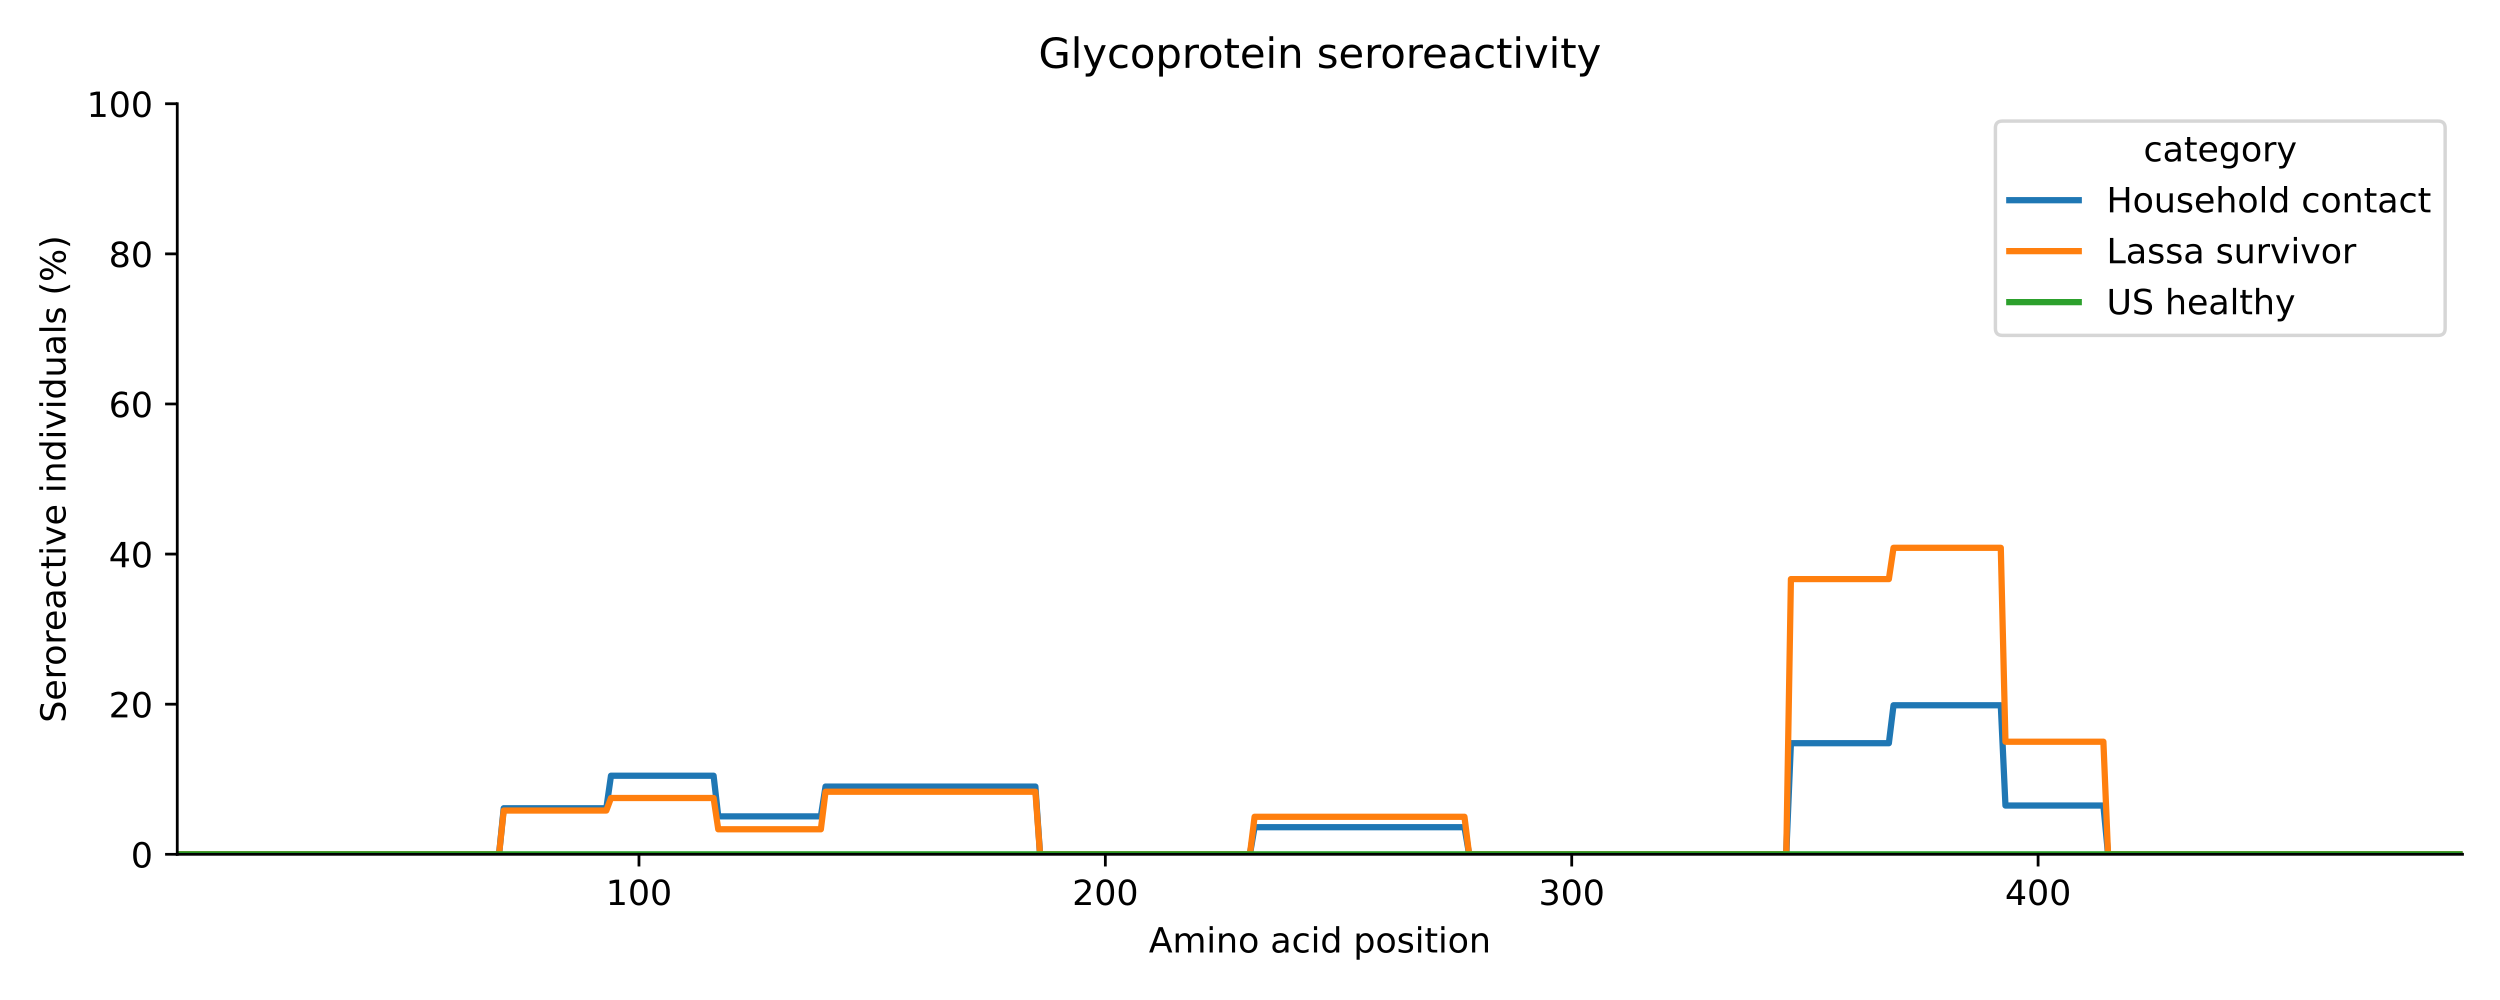
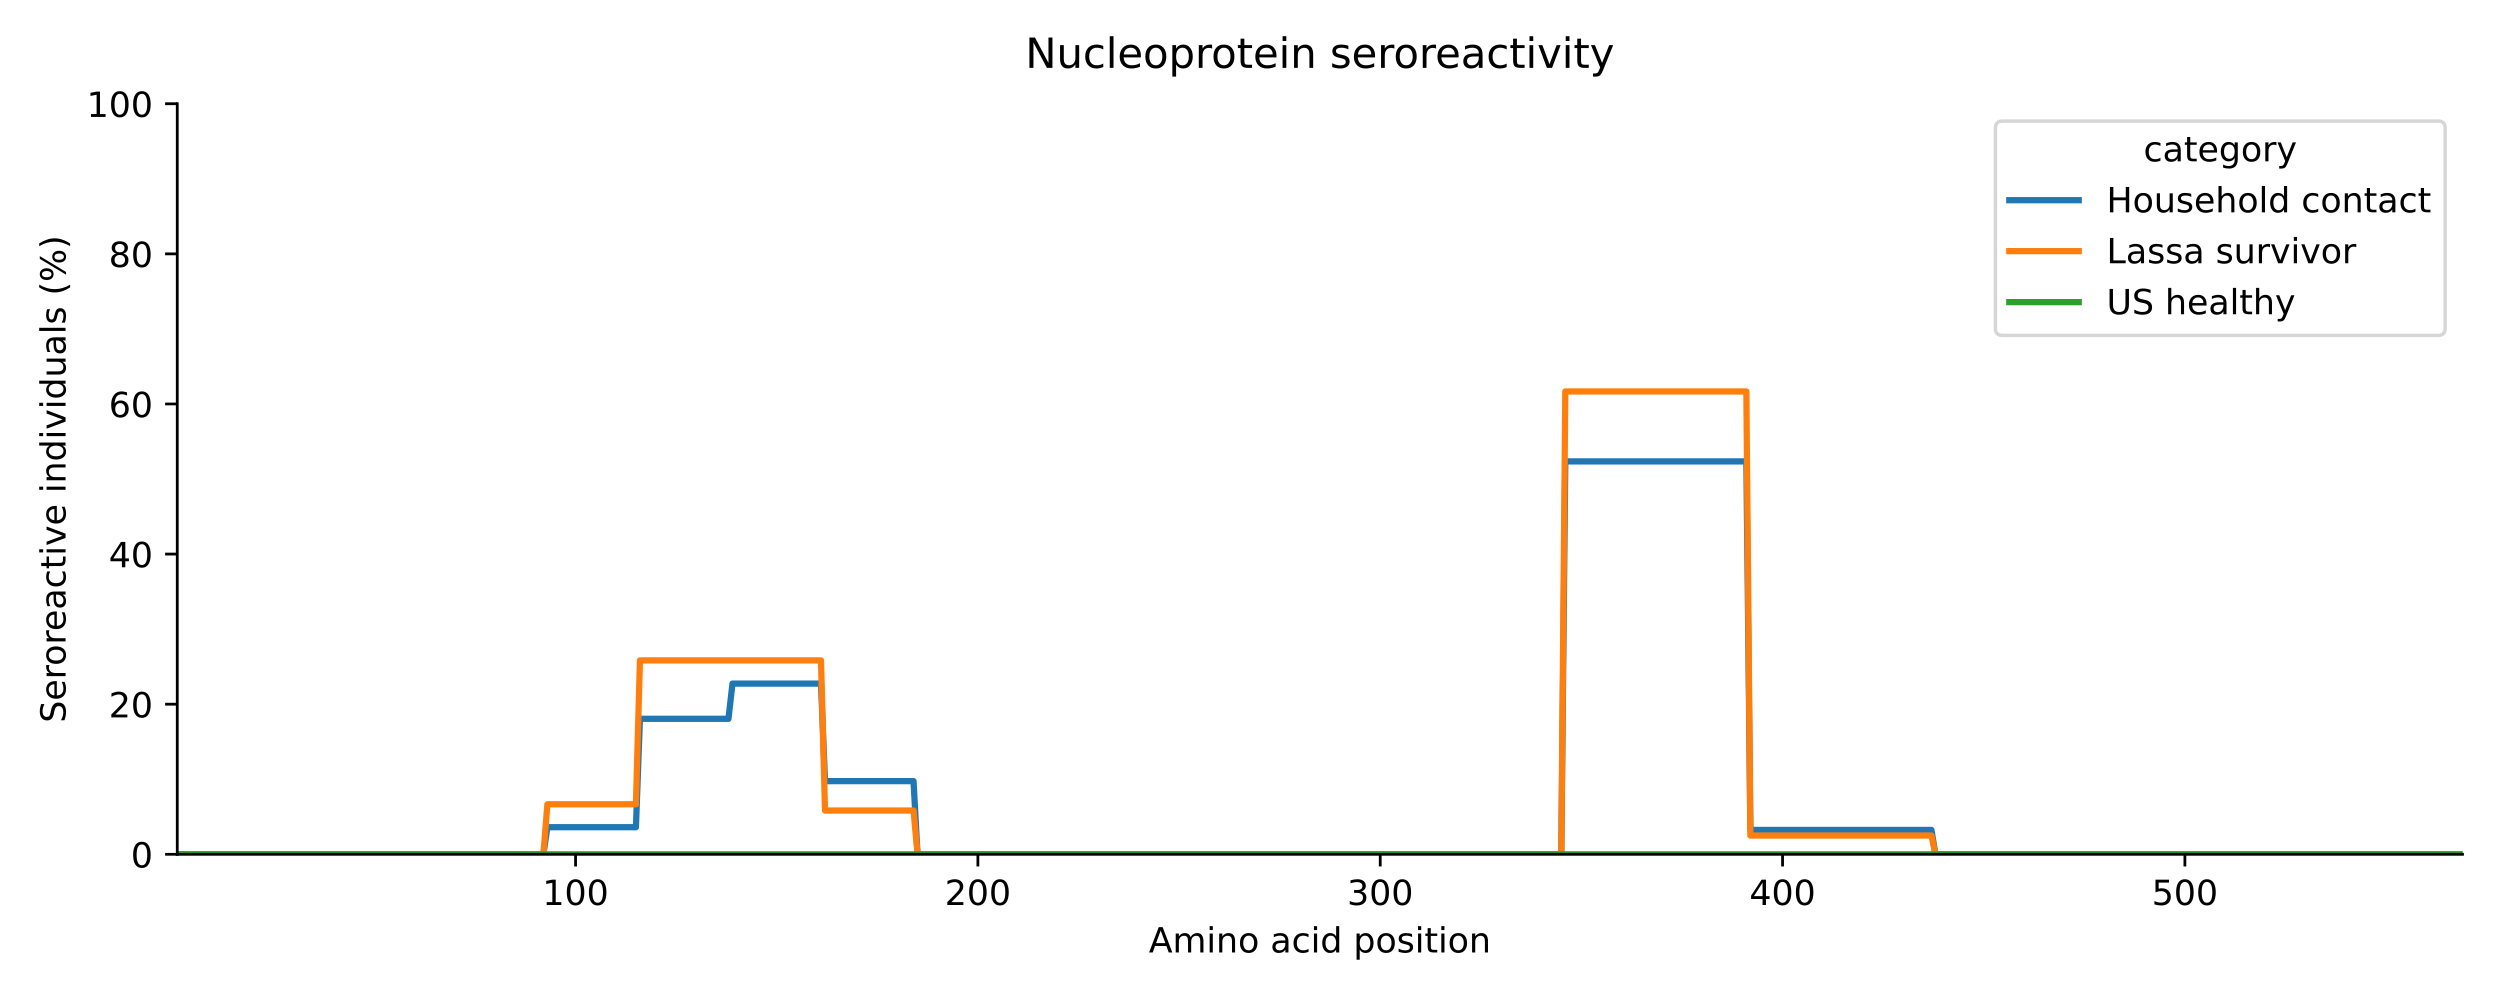
<svg xmlns="http://www.w3.org/2000/svg" xmlns:xlink="http://www.w3.org/1999/xlink" width="720pt" height="288pt" viewBox="0 0 720 288" version="1.1">
  <defs>
    <style type="text/css">*{stroke-linejoin: round; stroke-linecap: butt}</style>
  </defs>
  <g id="figure_1">
    <g id="patch_1">
      <path d="M 0 288  L 720 288  L 720 0  L 0 0  z " style="fill: #ffffff" />
    </g>
    <g id="axes_1">
      <g id="patch_2">
        <path d="M 51.05 246.04  L 709.2 246.04  L 709.2 29.875  L 51.05 29.875  z " style="fill: #ffffff" />
      </g>
      <g id="FillBetweenPolyCollection_1" />
      <g id="FillBetweenPolyCollection_2" />
      <g id="FillBetweenPolyCollection_3" />
      <g id="matplotlib.axis_1">
        <g id="xtick_1">
          <g id="line2d_1">
            <defs>
-               <path id="mcffb8d86e5" d="M 0 0  L 0 3.5  " style="stroke: #000000; stroke-width: 0.8" />
+               <path id="m5a6f7990df" d="M 0 0  L 0 3.5  " style="stroke: #000000; stroke-width: 0.8" />
            </defs>
            <g>
-               <use xlink:href="#mcffb8d86e5" x="184.023" y="246.04" style="stroke: #000000; stroke-width: 0.8" />
+               <use xlink:href="#m5a6f7990df" x="165.763" y="246.04" style="stroke: #000000; stroke-width: 0.8" />
            </g>
          </g>
          <g id="text_1">
-             <text style="font-size: 10px; font-family: 'DejaVu Sans', 'Bitstream Vera Sans', 'Computer Modern Sans Serif', 'Lucida Grande', 'Verdana', 'Geneva', 'Lucid', 'Arial', 'Helvetica', 'Avant Garde', sans-serif; text-anchor: middle" x="184.023" y="260.638" transform="rotate(-0 184.0232 260.6384)">100</text>
+             <text style="font-size: 10px; font-family: 'DejaVu Sans', 'Bitstream Vera Sans', 'Computer Modern Sans Serif', 'Lucida Grande', 'Verdana', 'Geneva', 'Lucid', 'Arial', 'Helvetica', 'Avant Garde', sans-serif; text-anchor: middle" x="165.763" y="260.638" transform="rotate(-0 165.7628 260.6384)">100</text>
          </g>
        </g>
        <g id="xtick_2">
          <g id="line2d_2">
            <g>
-               <use xlink:href="#mcffb8d86e5" x="318.339" y="246.04" style="stroke: #000000; stroke-width: 0.8" />
+               <use xlink:href="#m5a6f7990df" x="281.634" y="246.04" style="stroke: #000000; stroke-width: 0.8" />
            </g>
          </g>
          <g id="text_2">
-             <text style="font-size: 10px; font-family: 'DejaVu Sans', 'Bitstream Vera Sans', 'Computer Modern Sans Serif', 'Lucida Grande', 'Verdana', 'Geneva', 'Lucid', 'Arial', 'Helvetica', 'Avant Garde', sans-serif; text-anchor: middle" x="318.339" y="260.638" transform="rotate(-0 318.3395 260.6384)">200</text>
+             <text style="font-size: 10px; font-family: 'DejaVu Sans', 'Bitstream Vera Sans', 'Computer Modern Sans Serif', 'Lucida Grande', 'Verdana', 'Geneva', 'Lucid', 'Arial', 'Helvetica', 'Avant Garde', sans-serif; text-anchor: middle" x="281.634" y="260.638" transform="rotate(-0 281.6342 260.6384)">200</text>
          </g>
        </g>
        <g id="xtick_3">
          <g id="line2d_3">
            <g>
-               <use xlink:href="#mcffb8d86e5" x="452.656" y="246.04" style="stroke: #000000; stroke-width: 0.8" />
+               <use xlink:href="#m5a6f7990df" x="397.506" y="246.04" style="stroke: #000000; stroke-width: 0.8" />
            </g>
          </g>
          <g id="text_3">
-             <text style="font-size: 10px; font-family: 'DejaVu Sans', 'Bitstream Vera Sans', 'Computer Modern Sans Serif', 'Lucida Grande', 'Verdana', 'Geneva', 'Lucid', 'Arial', 'Helvetica', 'Avant Garde', sans-serif; text-anchor: middle" x="452.656" y="260.638" transform="rotate(-0 452.6558 260.6384)">300</text>
+             <text style="font-size: 10px; font-family: 'DejaVu Sans', 'Bitstream Vera Sans', 'Computer Modern Sans Serif', 'Lucida Grande', 'Verdana', 'Geneva', 'Lucid', 'Arial', 'Helvetica', 'Avant Garde', sans-serif; text-anchor: middle" x="397.506" y="260.638" transform="rotate(-0 397.5057 260.6384)">300</text>
          </g>
        </g>
        <g id="xtick_4">
          <g id="line2d_4">
            <g>
-               <use xlink:href="#mcffb8d86e5" x="586.972" y="246.04" style="stroke: #000000; stroke-width: 0.8" />
+               <use xlink:href="#m5a6f7990df" x="513.377" y="246.04" style="stroke: #000000; stroke-width: 0.8" />
            </g>
          </g>
          <g id="text_4">
-             <text style="font-size: 10px; font-family: 'DejaVu Sans', 'Bitstream Vera Sans', 'Computer Modern Sans Serif', 'Lucida Grande', 'Verdana', 'Geneva', 'Lucid', 'Arial', 'Helvetica', 'Avant Garde', sans-serif; text-anchor: middle" x="586.972" y="260.638" transform="rotate(-0 586.9721 260.6384)">400</text>
+             <text style="font-size: 10px; font-family: 'DejaVu Sans', 'Bitstream Vera Sans', 'Computer Modern Sans Serif', 'Lucida Grande', 'Verdana', 'Geneva', 'Lucid', 'Arial', 'Helvetica', 'Avant Garde', sans-serif; text-anchor: middle" x="513.377" y="260.638" transform="rotate(-0 513.3772 260.6384)">400</text>
          </g>
        </g>
-         <g id="text_5">
+         <g id="xtick_5">
+           <g id="line2d_5">
+             <g>
+               <use xlink:href="#m5a6f7990df" x="629.249" y="246.04" style="stroke: #000000; stroke-width: 0.8" />
+             </g>
+           </g>
+           <g id="text_5">
+             <text style="font-size: 10px; font-family: 'DejaVu Sans', 'Bitstream Vera Sans', 'Computer Modern Sans Serif', 'Lucida Grande', 'Verdana', 'Geneva', 'Lucid', 'Arial', 'Helvetica', 'Avant Garde', sans-serif; text-anchor: middle" x="629.249" y="260.638" transform="rotate(-0 629.2487 260.6384)">500</text>
+           </g>
+         </g>
+         <g id="text_6">
          <text style="font-size: 10px; font-family: 'DejaVu Sans', 'Bitstream Vera Sans', 'Computer Modern Sans Serif', 'Lucida Grande', 'Verdana', 'Geneva', 'Lucid', 'Arial', 'Helvetica', 'Avant Garde', sans-serif; text-anchor: middle" x="380.125" y="274.317" transform="rotate(-0 380.125 274.3166)">Amino acid position</text>
        </g>
      </g>
      <g id="matplotlib.axis_2">
        <g id="ytick_1">
-           <g id="line2d_5">
+           <g id="line2d_6">
            <defs>
-               <path id="mad0cf50bb7" d="M 0 0  L -3.5 0  " style="stroke: #000000; stroke-width: 0.8" />
+               <path id="m9fd1d7c71c" d="M 0 0  L -3.5 0  " style="stroke: #000000; stroke-width: 0.8" />
            </defs>
            <g>
-               <use xlink:href="#mad0cf50bb7" x="51.05" y="246.04" style="stroke: #000000; stroke-width: 0.8" />
+               <use xlink:href="#m9fd1d7c71c" x="51.05" y="246.04" style="stroke: #000000; stroke-width: 0.8" />
            </g>
          </g>
-           <g id="text_6">
+           <g id="text_7">
            <text style="font-size: 10px; font-family: 'DejaVu Sans', 'Bitstream Vera Sans', 'Computer Modern Sans Serif', 'Lucida Grande', 'Verdana', 'Geneva', 'Lucid', 'Arial', 'Helvetica', 'Avant Garde', sans-serif; text-anchor: end" x="44.05" y="249.839" transform="rotate(-0 44.05 249.8392)">0</text>
          </g>
        </g>
        <g id="ytick_2">
-           <g id="line2d_6">
+           <g id="line2d_7">
            <g>
-               <use xlink:href="#mad0cf50bb7" x="51.05" y="202.807" style="stroke: #000000; stroke-width: 0.8" />
+               <use xlink:href="#m9fd1d7c71c" x="51.05" y="202.807" style="stroke: #000000; stroke-width: 0.8" />
            </g>
          </g>
-           <g id="text_7">
+           <g id="text_8">
            <text style="font-size: 10px; font-family: 'DejaVu Sans', 'Bitstream Vera Sans', 'Computer Modern Sans Serif', 'Lucida Grande', 'Verdana', 'Geneva', 'Lucid', 'Arial', 'Helvetica', 'Avant Garde', sans-serif; text-anchor: end" x="44.05" y="206.606" transform="rotate(-0 44.05 206.6063)">20</text>
          </g>
        </g>
        <g id="ytick_3">
-           <g id="line2d_7">
+           <g id="line2d_8">
            <g>
-               <use xlink:href="#mad0cf50bb7" x="51.05" y="159.574" style="stroke: #000000; stroke-width: 0.8" />
+               <use xlink:href="#m9fd1d7c71c" x="51.05" y="159.574" style="stroke: #000000; stroke-width: 0.8" />
            </g>
          </g>
-           <g id="text_8">
+           <g id="text_9">
            <text style="font-size: 10px; font-family: 'DejaVu Sans', 'Bitstream Vera Sans', 'Computer Modern Sans Serif', 'Lucida Grande', 'Verdana', 'Geneva', 'Lucid', 'Arial', 'Helvetica', 'Avant Garde', sans-serif; text-anchor: end" x="44.05" y="163.373" transform="rotate(-0 44.05 163.3733)">40</text>
          </g>
        </g>
        <g id="ytick_4">
-           <g id="line2d_8">
+           <g id="line2d_9">
            <g>
-               <use xlink:href="#mad0cf50bb7" x="51.05" y="116.341" style="stroke: #000000; stroke-width: 0.8" />
+               <use xlink:href="#m9fd1d7c71c" x="51.05" y="116.341" style="stroke: #000000; stroke-width: 0.8" />
            </g>
          </g>
-           <g id="text_9">
+           <g id="text_10">
            <text style="font-size: 10px; font-family: 'DejaVu Sans', 'Bitstream Vera Sans', 'Computer Modern Sans Serif', 'Lucida Grande', 'Verdana', 'Geneva', 'Lucid', 'Arial', 'Helvetica', 'Avant Garde', sans-serif; text-anchor: end" x="44.05" y="120.14" transform="rotate(-0 44.05 120.1403)">60</text>
          </g>
        </g>
        <g id="ytick_5">
-           <g id="line2d_9">
+           <g id="line2d_10">
            <g>
-               <use xlink:href="#mad0cf50bb7" x="51.05" y="73.108" style="stroke: #000000; stroke-width: 0.8" />
+               <use xlink:href="#m9fd1d7c71c" x="51.05" y="73.108" style="stroke: #000000; stroke-width: 0.8" />
            </g>
          </g>
-           <g id="text_10">
+           <g id="text_11">
            <text style="font-size: 10px; font-family: 'DejaVu Sans', 'Bitstream Vera Sans', 'Computer Modern Sans Serif', 'Lucida Grande', 'Verdana', 'Geneva', 'Lucid', 'Arial', 'Helvetica', 'Avant Garde', sans-serif; text-anchor: end" x="44.05" y="76.907" transform="rotate(-0 44.05 76.90738)">80</text>
          </g>
        </g>
        <g id="ytick_6">
-           <g id="line2d_10">
+           <g id="line2d_11">
            <g>
-               <use xlink:href="#mad0cf50bb7" x="51.05" y="29.875" style="stroke: #000000; stroke-width: 0.8" />
+               <use xlink:href="#m9fd1d7c71c" x="51.05" y="29.875" style="stroke: #000000; stroke-width: 0.8" />
            </g>
          </g>
-           <g id="text_11">
+           <g id="text_12">
            <text style="font-size: 10px; font-family: 'DejaVu Sans', 'Bitstream Vera Sans', 'Computer Modern Sans Serif', 'Lucida Grande', 'Verdana', 'Geneva', 'Lucid', 'Arial', 'Helvetica', 'Avant Garde', sans-serif; text-anchor: end" x="44.05" y="33.674" transform="rotate(-0 44.05 33.67442)">100</text>
          </g>
        </g>
-         <g id="text_12">
+         <g id="text_13">
          <text style="font-size: 10px; font-family: 'DejaVu Sans', 'Bitstream Vera Sans', 'Computer Modern Sans Serif', 'Lucida Grande', 'Verdana', 'Geneva', 'Lucid', 'Arial', 'Helvetica', 'Avant Garde', sans-serif; text-anchor: middle" x="18.883" y="137.958" transform="rotate(-90 18.88281 137.9576)">Seroreactive individuals (%)</text>
        </g>
      </g>
-       <g id="line2d_11">
-         <path d="M 51.05 246.04  L 143.728 246.04  L 145.071 232.774  L 174.621 232.774  L 175.964 223.409  L 205.514 223.409  L 206.857 235.115  L 236.407 235.115  L 237.75 226.531  L 298.192 226.531  L 299.535 246.04  L 359.978 246.04  L 361.321 238.236  L 421.763 238.236  L 423.106 246.04  L 514.441 246.04  L 515.784 214.044  L 543.991 214.044  L 545.334 203.119  L 576.227 203.119  L 577.57 231.993  L 605.776 231.993  L 607.12 246.04  L 709.2 246.04  L 709.2 246.04  " clip-path="url(#p11c30e5529)" style="fill: none; stroke: #1f77b4; stroke-width: 1.8; stroke-linecap: square" />
-       </g>
      <g id="line2d_12">
-         <path d="M 51.05 246.04  L 143.728 246.04  L 145.071 233.43  L 174.621 233.43  L 175.964 229.828  L 205.514 229.828  L 206.857 238.835  L 236.407 238.835  L 237.75 228.026  L 298.192 228.026  L 299.535 246.04  L 359.978 246.04  L 361.321 235.232  L 421.763 235.232  L 423.106 246.04  L 514.441 246.04  L 515.784 166.78  L 543.991 166.78  L 545.334 157.773  L 576.227 157.773  L 577.57 213.615  L 605.776 213.615  L 607.12 246.04  L 709.2 246.04  L 709.2 246.04  " clip-path="url(#p11c30e5529)" style="fill: none; stroke: #ff7f0e; stroke-width: 1.8; stroke-linecap: square" />
+         <path d="M 51.05 246.04  L 156.493 246.04  L 157.652 238.236  L 183.143 238.236  L 184.302 207.021  L 209.794 207.021  L 210.953 196.876  L 236.444 196.876  L 237.603 224.97  L 263.095 224.97  L 264.254 246.04  L 449.648 246.04  L 450.807 132.885  L 502.949 132.885  L 504.107 239.017  L 556.25 239.017  L 557.408 246.04  L 709.2 246.04  L 709.2 246.04  " clip-path="url(#p2cc8bac5aa)" style="fill: none; stroke: #1f77b4; stroke-width: 1.8; stroke-linecap: square" />
      </g>
      <g id="line2d_13">
-         <path d="M 51.05 246.04  L 709.2 246.04  L 709.2 246.04  " clip-path="url(#p11c30e5529)" style="fill: none; stroke: #2ca02c; stroke-width: 1.8; stroke-linecap: square" />
+         <path d="M 51.05 246.04  L 156.493 246.04  L 157.652 231.629  L 183.143 231.629  L 184.302 190.197  L 236.444 190.197  L 237.603 233.43  L 263.095 233.43  L 264.254 246.04  L 449.648 246.04  L 450.807 112.738  L 502.949 112.738  L 504.107 240.636  L 556.25 240.636  L 557.408 246.04  L 709.2 246.04  L 709.2 246.04  " clip-path="url(#p2cc8bac5aa)" style="fill: none; stroke: #ff7f0e; stroke-width: 1.8; stroke-linecap: square" />
      </g>
-       <g id="line2d_14" />
+       <g id="line2d_14">
+         <path d="M 51.05 246.04  L 709.2 246.04  L 709.2 246.04  " clip-path="url(#p2cc8bac5aa)" style="fill: none; stroke: #2ca02c; stroke-width: 1.8; stroke-linecap: square" />
+       </g>
      <g id="line2d_15" />
      <g id="line2d_16" />
+       <g id="line2d_17" />
      <g id="patch_3">
        <path d="M 51.05 246.04  L 51.05 29.875  " style="fill: none; stroke: #000000; stroke-width: 0.8; stroke-linejoin: miter; stroke-linecap: square" />
      </g>
      <g id="patch_4">
        <path d="M 51.05 246.04  L 709.2 246.04  " style="fill: none; stroke: #000000; stroke-width: 0.8; stroke-linejoin: miter; stroke-linecap: square" />
      </g>
-       <g id="text_13">
-         <text style="font-size: 12px; font-family: 'DejaVu Sans', 'Bitstream Vera Sans', 'Computer Modern Sans Serif', 'Lucida Grande', 'Verdana', 'Geneva', 'Lucid', 'Arial', 'Helvetica', 'Avant Garde', sans-serif; text-anchor: middle" x="380.125" y="19.552" transform="rotate(-0 380.125 19.5519)">Glycoprotein seroreactivity</text>
+       <g id="text_14">
+         <text style="font-size: 12px; font-family: 'DejaVu Sans', 'Bitstream Vera Sans', 'Computer Modern Sans Serif', 'Lucida Grande', 'Verdana', 'Geneva', 'Lucid', 'Arial', 'Helvetica', 'Avant Garde', sans-serif; text-anchor: middle" x="380.125" y="19.552" transform="rotate(-0 380.125 19.5519)">Nucleoprotein seroreactivity</text>
      </g>
      <g id="legend_1">
        <g id="patch_5">
          <path d="M 576.678 96.588  L 702.2 96.588  Q 704.2 96.588 704.2 94.588  L 704.2 36.875  Q 704.2 34.875 702.2 34.875  L 576.678 34.875  Q 574.678 34.875 574.678 36.875  L 574.678 94.588  Q 574.678 96.588 576.678 96.588  z " style="fill: #ffffff; opacity: 0.8; stroke: #cccccc; stroke-linejoin: miter" />
        </g>
-         <g id="text_14">
+         <g id="text_15">
          <text style="font-size: 10px; font-family: 'DejaVu Sans', 'Bitstream Vera Sans', 'Computer Modern Sans Serif', 'Lucida Grande', 'Verdana', 'Geneva', 'Lucid', 'Arial', 'Helvetica', 'Avant Garde', sans-serif; text-anchor: start" x="617.341" y="46.474" transform="rotate(-0 617.3406 46.47364)">category</text>
        </g>
-         <g id="line2d_17">
+         <g id="line2d_18">
          <path d="M 578.678 57.652  L 588.678 57.652  L 598.678 57.652  " style="fill: none; stroke: #1f77b4; stroke-width: 1.8; stroke-linecap: square" />
        </g>
-         <g id="text_15">
+         <g id="text_16">
          <text style="font-size: 10px; font-family: 'DejaVu Sans', 'Bitstream Vera Sans', 'Computer Modern Sans Serif', 'Lucida Grande', 'Verdana', 'Geneva', 'Lucid', 'Arial', 'Helvetica', 'Avant Garde', sans-serif; text-anchor: start" x="606.678" y="61.152" transform="rotate(-0 606.6781 61.15176)">Household contact</text>
        </g>
-         <g id="line2d_18">
+         <g id="line2d_19">
          <path d="M 578.678 72.33  L 588.678 72.33  L 598.678 72.33  " style="fill: none; stroke: #ff7f0e; stroke-width: 1.8; stroke-linecap: square" />
        </g>
-         <g id="text_16">
+         <g id="text_17">
          <text style="font-size: 10px; font-family: 'DejaVu Sans', 'Bitstream Vera Sans', 'Computer Modern Sans Serif', 'Lucida Grande', 'Verdana', 'Geneva', 'Lucid', 'Arial', 'Helvetica', 'Avant Garde', sans-serif; text-anchor: start" x="606.678" y="75.83" transform="rotate(-0 606.6781 75.82989)">Lassa survivor</text>
        </g>
-         <g id="line2d_19">
+         <g id="line2d_20">
          <path d="M 578.678 87.008  L 588.678 87.008  L 598.678 87.008  " style="fill: none; stroke: #2ca02c; stroke-width: 1.8; stroke-linecap: square" />
        </g>
-         <g id="text_17">
+         <g id="text_18">
          <text style="font-size: 10px; font-family: 'DejaVu Sans', 'Bitstream Vera Sans', 'Computer Modern Sans Serif', 'Lucida Grande', 'Verdana', 'Geneva', 'Lucid', 'Arial', 'Helvetica', 'Avant Garde', sans-serif; text-anchor: start" x="606.678" y="90.508" transform="rotate(-0 606.6781 90.50801)">US healthy</text>
        </g>
      </g>
    </g>
  </g>
  <defs>
-     <clipPath id="p11c30e5529">
+     <clipPath id="p2cc8bac5aa">
      <rect x="51.05" y="29.875" width="658.15" height="216.165" />
    </clipPath>
  </defs>
</svg>
